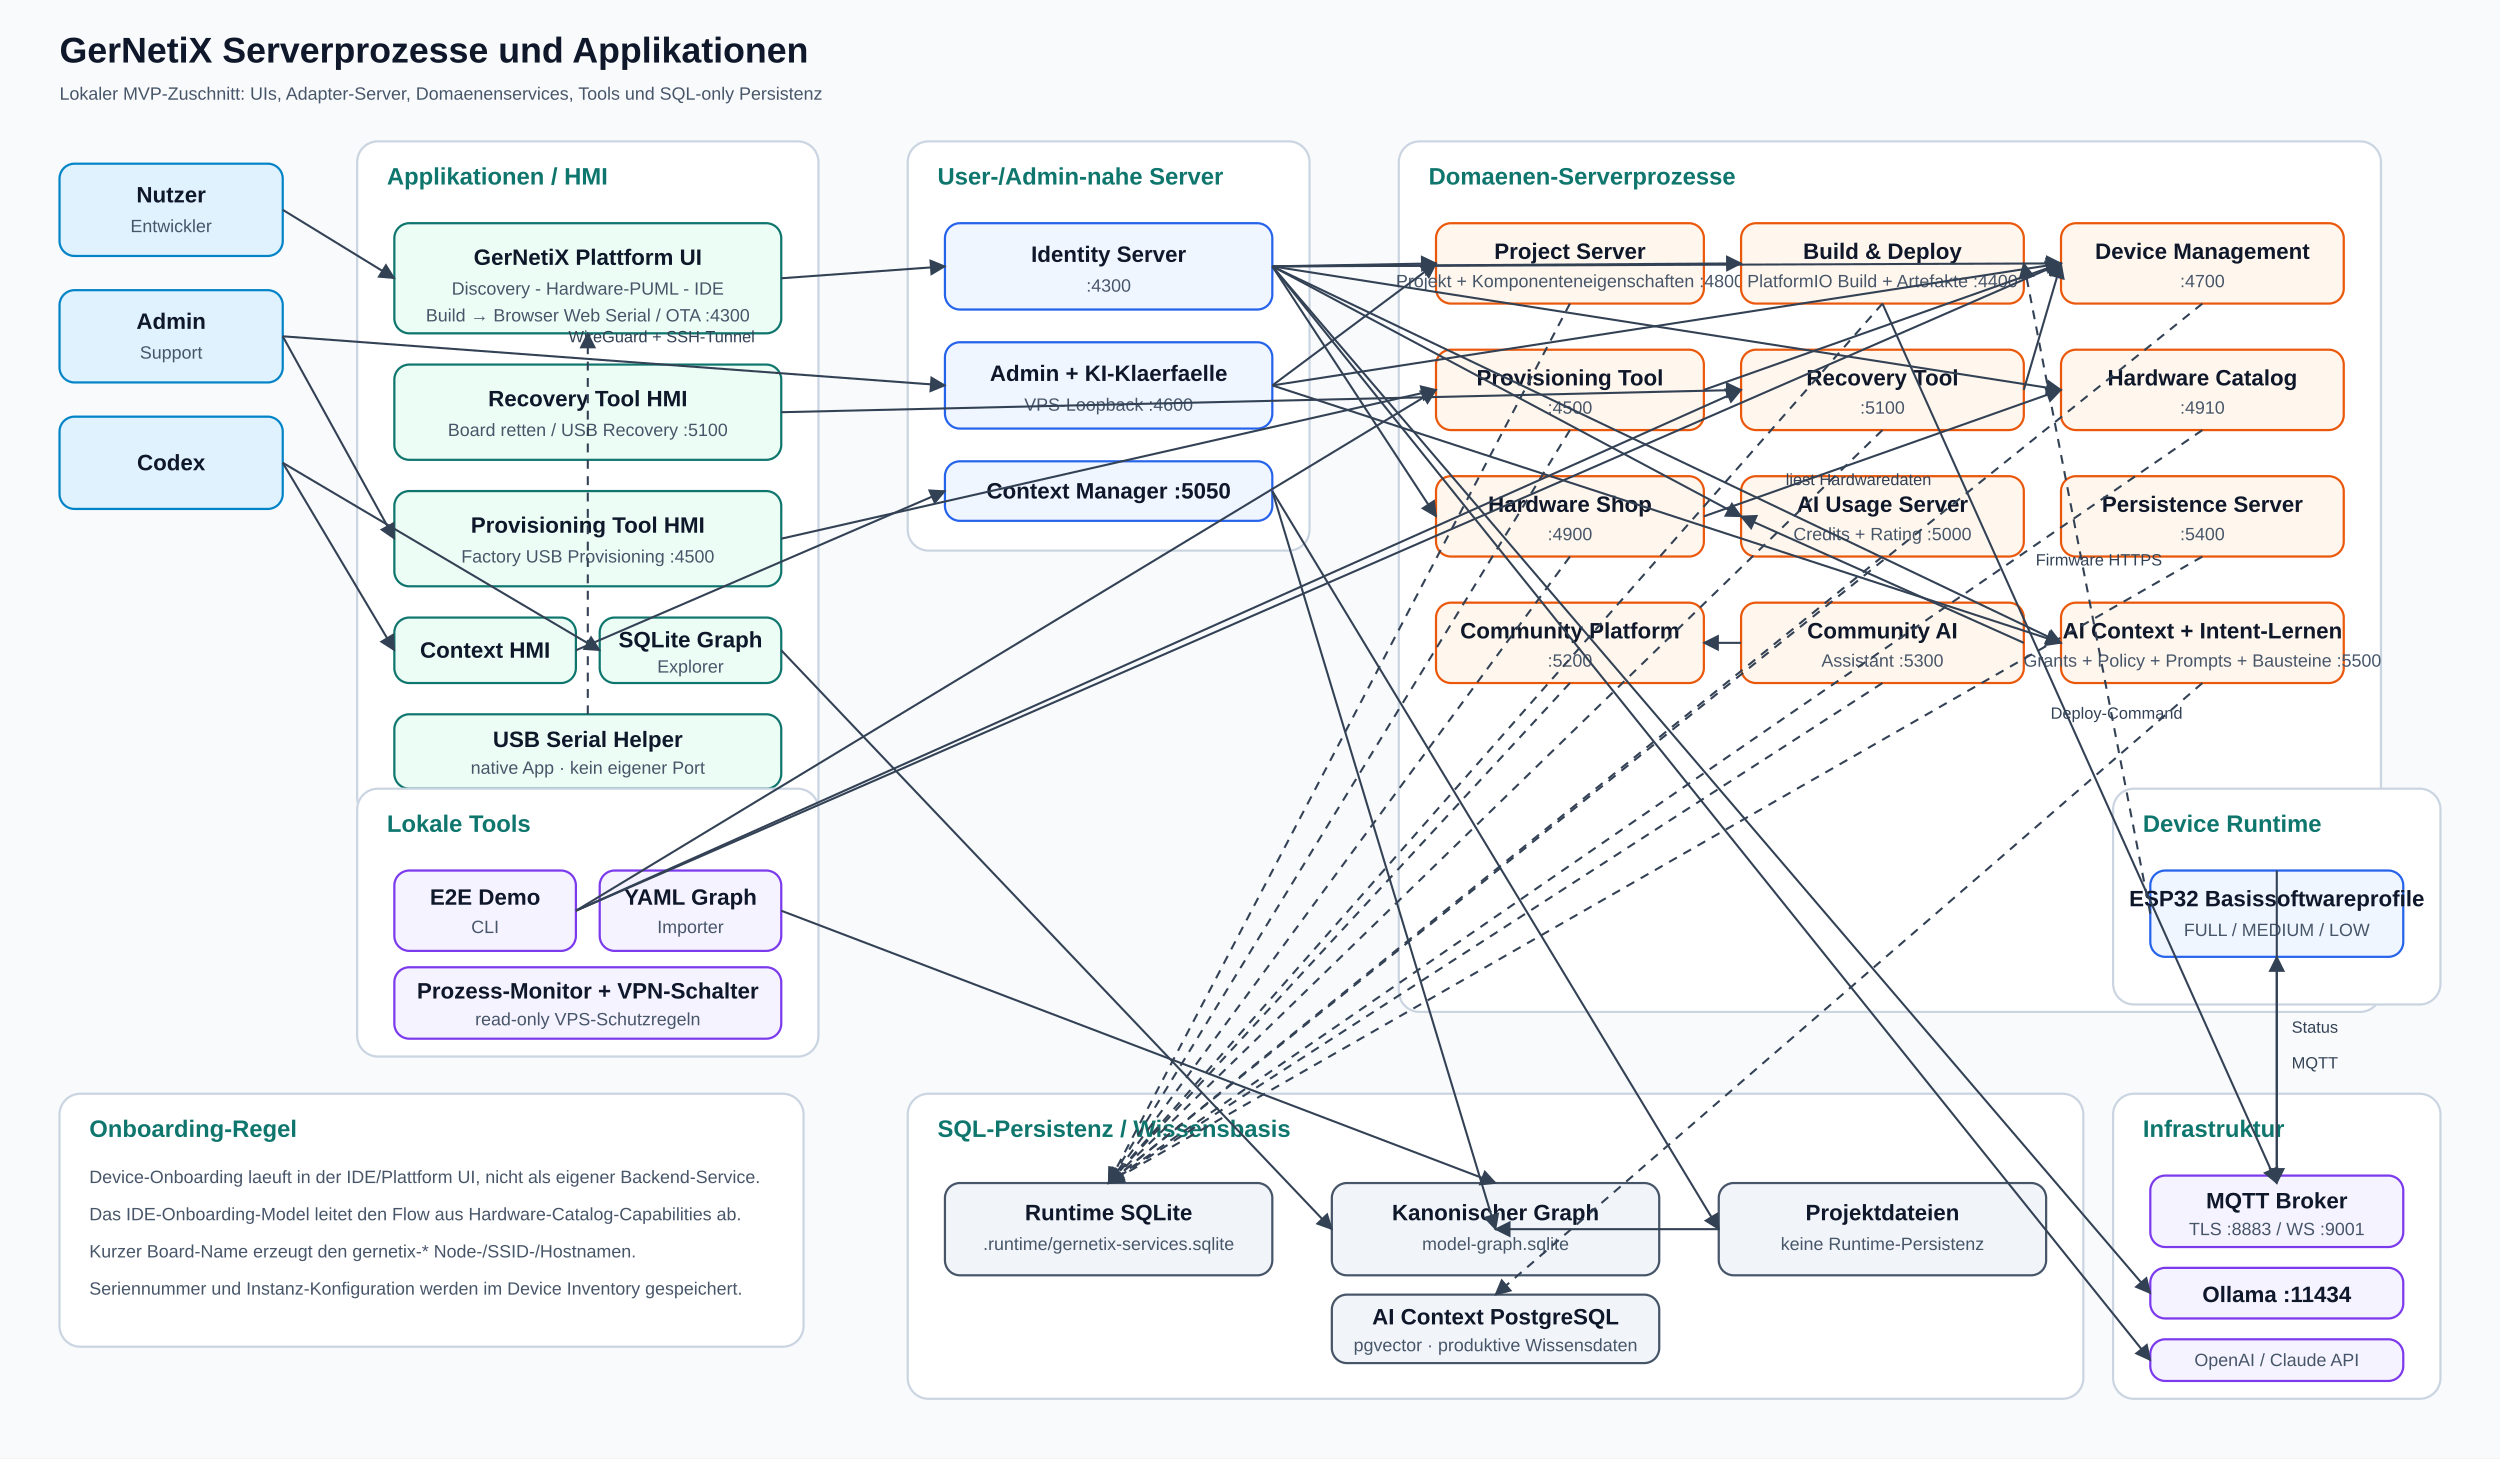
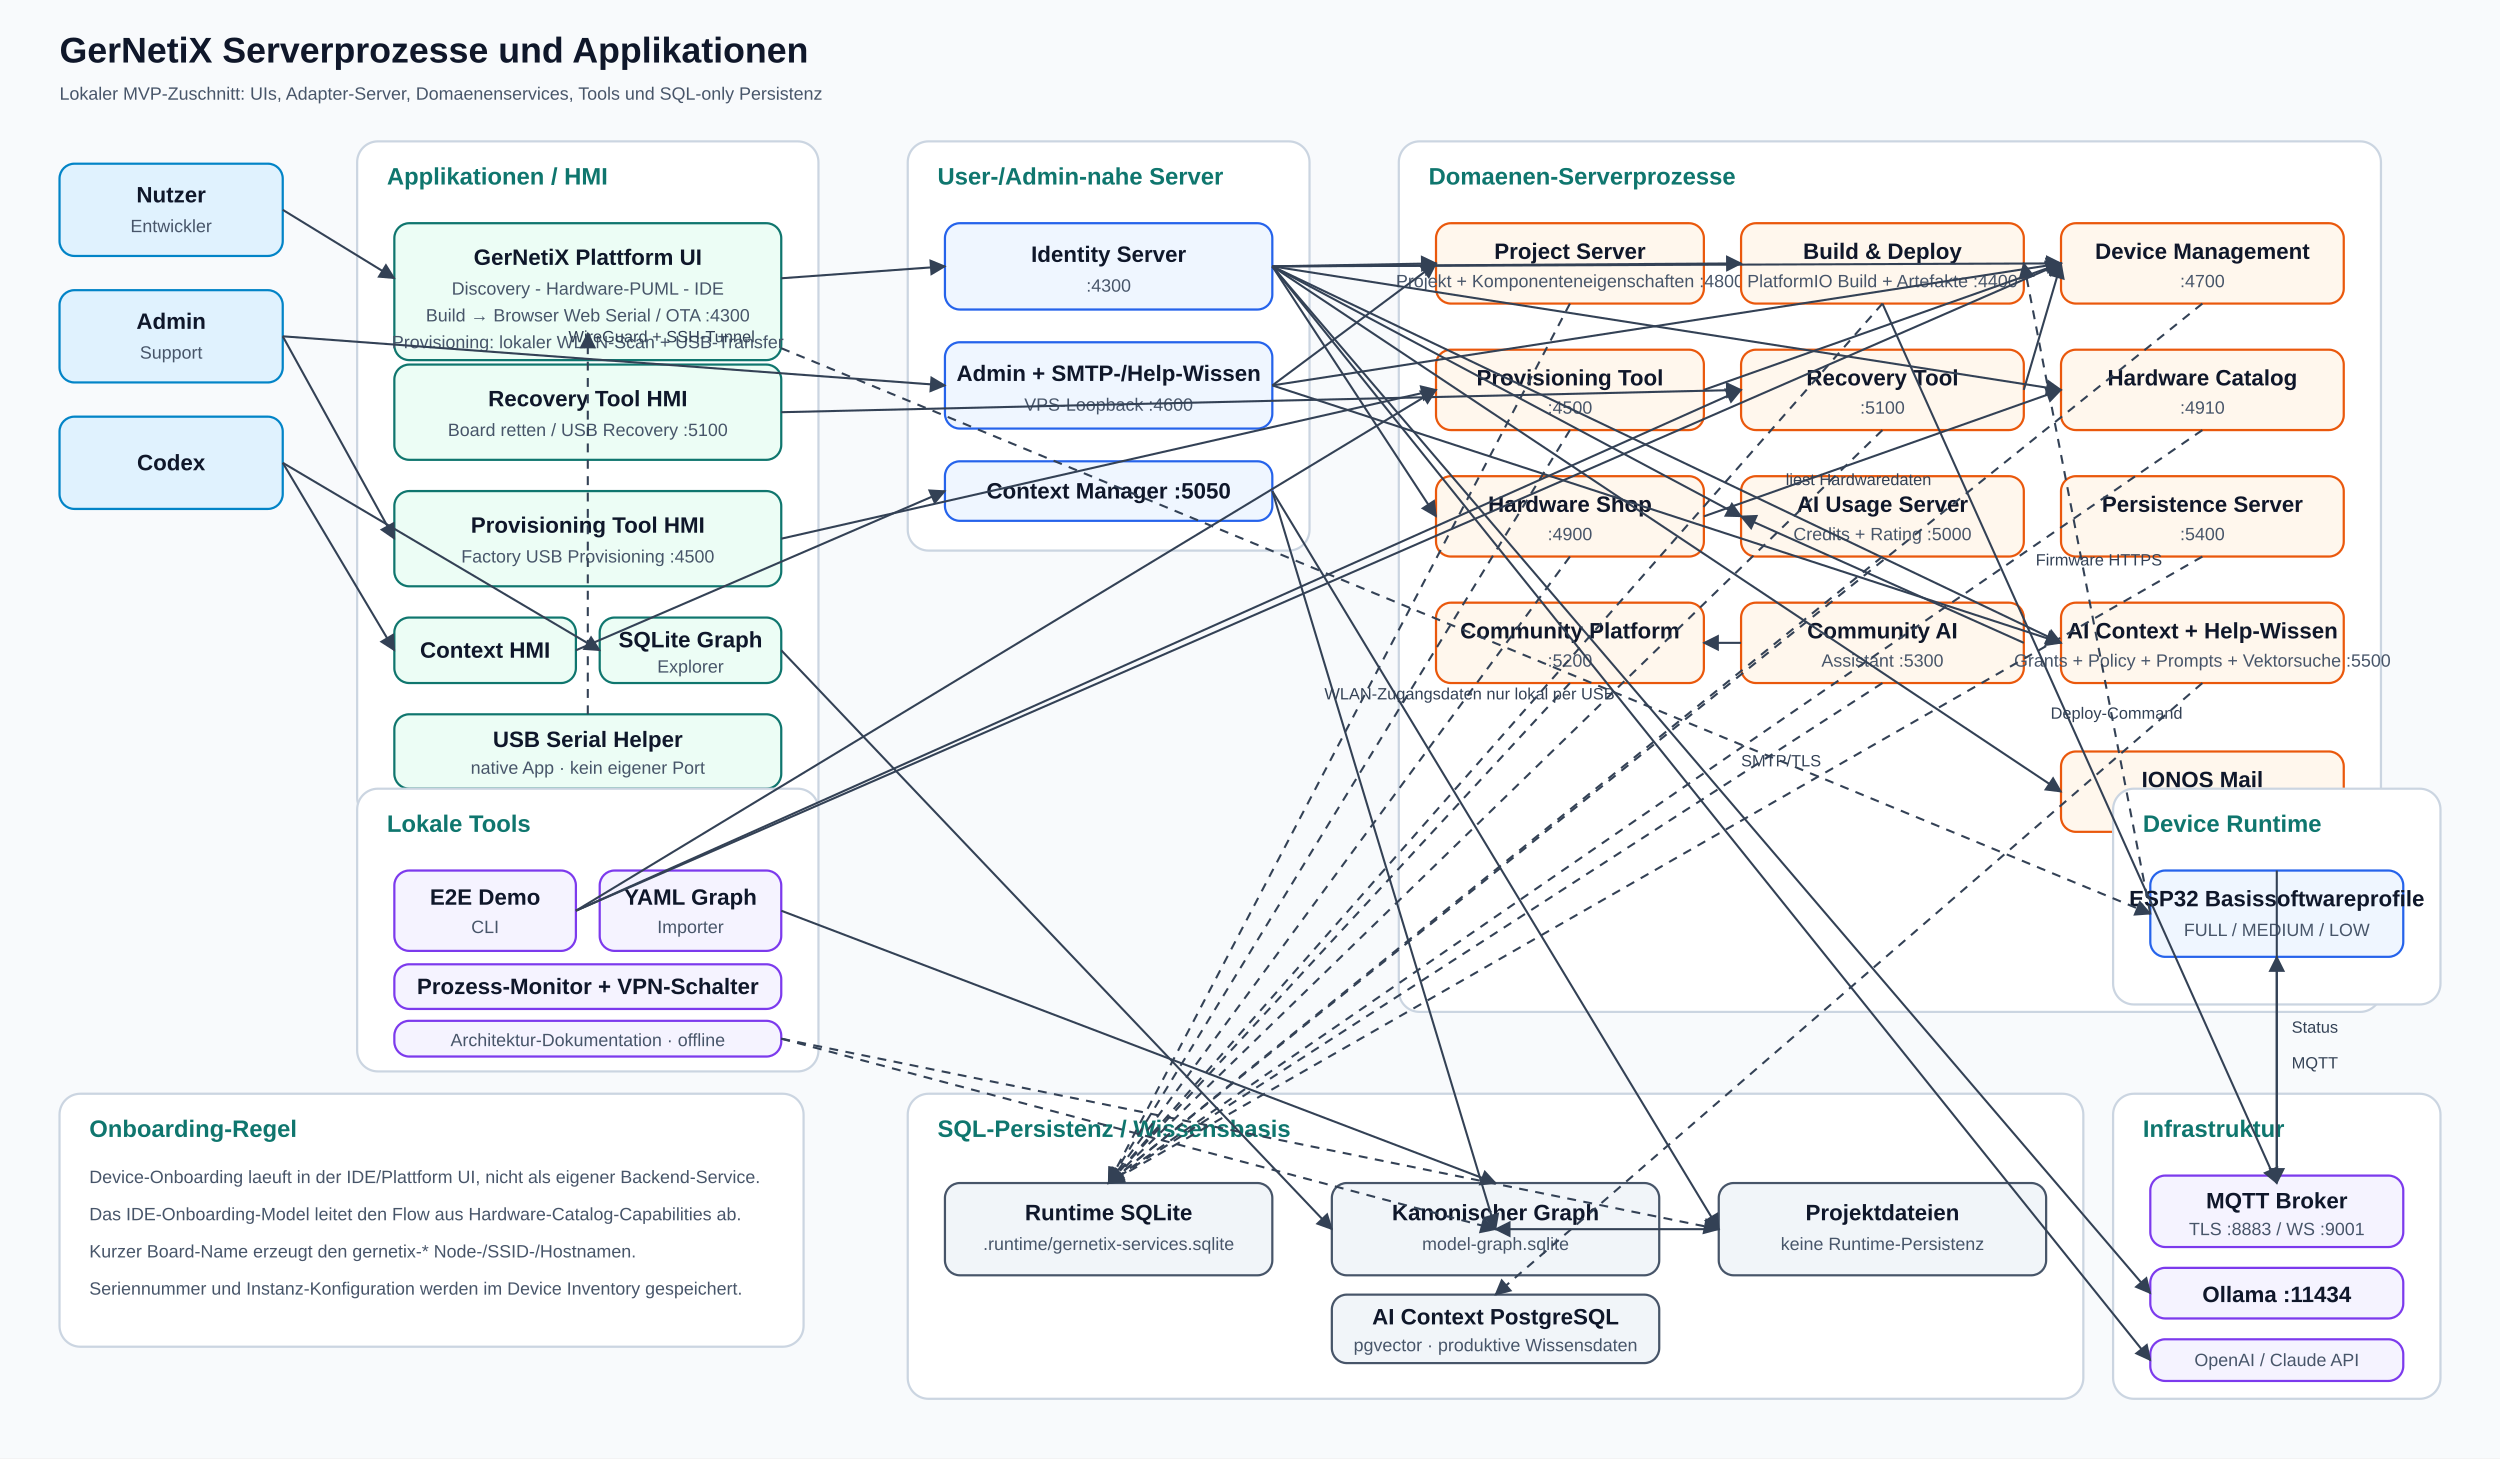
<svg xmlns="http://www.w3.org/2000/svg" width="1680" height="980" viewBox="0 0 1680 980" role="img" aria-labelledby="title desc">
  <defs>
    <marker id="arrow" viewBox="0 0 10 10" refX="9" refY="5" markerWidth="8" markerHeight="8" orient="auto-start-reverse">
      <path d="M 0 0 L 10 5 L 0 10 z" fill="#334155" />
    </marker>
    <style>
      .bg { fill: #f8fafc; }
      .cluster { fill: #ffffff; stroke: #cbd5e1; stroke-width: 1.5; rx: 14; }
      .clusterTitle { fill: #0f766e; font: 700 16px Segoe UI, Arial, sans-serif; }
      .node { fill: #ffffff; stroke: #94a3b8; stroke-width: 1.5; rx: 10; }
      .app { fill: #ecfdf5; stroke: #0f766e; }
      .edge { fill: #eff6ff; stroke: #2563eb; }
      .domain { fill: #fff7ed; stroke: #ea580c; }
      .tool { fill: #f5f3ff; stroke: #7c3aed; }
      .store { fill: #f1f5f9; stroke: #475569; }
      .actor { fill: #e0f2fe; stroke: #0284c7; }
      .titleText { fill: #0f172a; font: 700 15px Segoe UI, Arial, sans-serif; }
      .smallText { fill: #475569; font: 12px Segoe UI, Arial, sans-serif; }
      .label { fill: #334155; font: 11px Segoe UI, Arial, sans-serif; }
      .line { fill: none; stroke: #334155; stroke-width: 1.4; marker-end: url(#arrow); }
      .dashed { stroke-dasharray: 6 5; }
    </style>
  </defs>
  <rect class="bg" width="1680" height="980" />
  <text x="40" y="42" class="titleText" style="font-size:24px">GerNetiX Serverprozesse und Applikationen</text>
  <text x="40" y="67" class="smallText">Lokaler MVP-Zuschnitt: UIs, Adapter-Server, Domaenenservices, Tools und SQL-only Persistenz</text>
  <g id="actors">
    <rect class="node actor" x="40" y="110" width="150" height="62" rx="10" />
    <text class="titleText" x="115" y="136" text-anchor="middle">Nutzer</text>
    <text class="smallText" x="115" y="156" text-anchor="middle">Entwickler</text>
    <rect class="node actor" x="40" y="195" width="150" height="62" rx="10" />
    <text class="titleText" x="115" y="221" text-anchor="middle">Admin</text>
    <text class="smallText" x="115" y="241" text-anchor="middle">Support</text>
    <rect class="node actor" x="40" y="280" width="150" height="62" rx="10" />
    <text class="titleText" x="115" y="316" text-anchor="middle">Codex</text>
  </g>
  <g id="applications">
    <rect class="cluster" x="240" y="95" width="310" height="455" rx="14" />
    <text class="clusterTitle" x="260" y="124">Applikationen / HMI</text>
-     <rect class="node app" x="265" y="150" width="260" height="74" rx="10" />
+     <rect class="node app" x="265" y="150" width="260" height="92" rx="10" />
    <text class="titleText" x="395" y="178" text-anchor="middle">GerNetiX Plattform UI</text>
    <text class="smallText" x="395" y="198" text-anchor="middle">Discovery - Hardware-PUML - IDE</text>
    <text class="smallText" x="395" y="216" text-anchor="middle">Build → Browser Web Serial / OTA :4300</text>
+     <text class="smallText" x="395" y="234" text-anchor="middle">Provisioning: lokaler WLAN-Scan + USB-Transfer</text>
    <rect class="node app" x="265" y="245" width="260" height="64" rx="10" />
    <text class="titleText" x="395" y="273" text-anchor="middle">Recovery Tool HMI</text>
    <text class="smallText" x="395" y="293" text-anchor="middle">Board retten / USB Recovery :5100</text>
    <rect class="node app" x="265" y="330" width="260" height="64" rx="10" />
    <text class="titleText" x="395" y="358" text-anchor="middle">Provisioning Tool HMI</text>
    <text class="smallText" x="395" y="378" text-anchor="middle">Factory USB Provisioning :4500</text>
    <rect class="node app" x="265" y="415" width="122" height="44" rx="10" />
    <text class="titleText" x="326" y="442" text-anchor="middle">Context HMI</text>
    <rect class="node app" x="403" y="415" width="122" height="44" rx="10" />
    <text class="titleText" x="464" y="435" text-anchor="middle">SQLite Graph</text>
    <text class="smallText" x="464" y="452" text-anchor="middle">Explorer</text>
    <rect class="node app" x="265" y="480" width="260" height="50" rx="10" />
    <text class="titleText" x="395" y="502" text-anchor="middle">USB Serial Helper</text>
    <text class="smallText" x="395" y="520" text-anchor="middle">native App · kein eigener Port</text>
  </g>
  <g id="edgeServices">
    <rect class="cluster" x="610" y="95" width="270" height="275" rx="14" />
    <text class="clusterTitle" x="630" y="124">User-/Admin-nahe Server</text>
    <rect class="node edge" x="635" y="150" width="220" height="58" rx="10" />
    <text class="titleText" x="745" y="176" text-anchor="middle">Identity Server</text>
    <text class="smallText" x="745" y="196" text-anchor="middle">:4300</text>
    <rect class="node edge" x="635" y="230" width="220" height="58" rx="10" />
-     <text class="titleText" x="745" y="256" text-anchor="middle">Admin + KI-Klaerfaelle</text>
+     <text class="titleText" x="745" y="256" text-anchor="middle">Admin + SMTP-/Help-Wissen</text>
    <text class="smallText" x="745" y="276" text-anchor="middle">VPS-Loopback :4600</text>
    <rect class="node edge" x="635" y="310" width="220" height="40" rx="10" />
    <text class="titleText" x="745" y="335" text-anchor="middle">Context Manager :5050</text>
  </g>
  <g id="domainServices">
    <rect class="cluster" x="940" y="95" width="660" height="585" rx="14" />
    <text class="clusterTitle" x="960" y="124">Domaenen-Serverprozesse</text>
    <rect class="node domain" x="965" y="150" width="180" height="54" rx="10" />
    <text class="titleText" x="1055" y="174" text-anchor="middle">Project Server</text>
    <text class="smallText" x="1055" y="193" text-anchor="middle">Projekt + Komponenteneigenschaften :4800</text>
    <rect class="node domain" x="1170" y="150" width="190" height="54" rx="10" />
    <text class="titleText" x="1265" y="174" text-anchor="middle">Build &amp; Deploy</text>
    <text class="smallText" x="1265" y="193" text-anchor="middle">PlatformIO Build + Artefakte :4400</text>
    <rect class="node domain" x="1385" y="150" width="190" height="54" rx="10" />
    <text class="titleText" x="1480" y="174" text-anchor="middle">Device Management</text>
    <text class="smallText" x="1480" y="193" text-anchor="middle">:4700</text>
    <rect class="node domain" x="965" y="235" width="180" height="54" rx="10" />
    <text class="titleText" x="1055" y="259" text-anchor="middle">Provisioning Tool</text>
    <text class="smallText" x="1055" y="278" text-anchor="middle">:4500</text>
    <rect class="node domain" x="1170" y="235" width="190" height="54" rx="10" />
    <text class="titleText" x="1265" y="259" text-anchor="middle">Recovery Tool</text>
    <text class="smallText" x="1265" y="278" text-anchor="middle">:5100</text>
    <rect class="node domain" x="1385" y="235" width="190" height="54" rx="10" />
    <text class="titleText" x="1480" y="259" text-anchor="middle">Hardware Catalog</text>
    <text class="smallText" x="1480" y="278" text-anchor="middle">:4910</text>
    <rect class="node domain" x="965" y="320" width="180" height="54" rx="10" />
    <text class="titleText" x="1055" y="344" text-anchor="middle">Hardware Shop</text>
    <text class="smallText" x="1055" y="363" text-anchor="middle">:4900</text>
    <rect class="node domain" x="1170" y="320" width="190" height="54" rx="10" />
    <text class="titleText" x="1265" y="344" text-anchor="middle">AI Usage Server</text>
    <text class="smallText" x="1265" y="363" text-anchor="middle">Credits + Rating :5000</text>
    <rect class="node domain" x="1385" y="320" width="190" height="54" rx="10" />
    <text class="titleText" x="1480" y="344" text-anchor="middle">Persistence Server</text>
    <text class="smallText" x="1480" y="363" text-anchor="middle">:5400</text>
    <rect class="node domain" x="965" y="405" width="180" height="54" rx="10" />
    <text class="titleText" x="1055" y="429" text-anchor="middle">Community Platform</text>
    <text class="smallText" x="1055" y="448" text-anchor="middle">:5200</text>
    <rect class="node domain" x="1170" y="405" width="190" height="54" rx="10" />
    <text class="titleText" x="1265" y="429" text-anchor="middle">Community AI</text>
    <text class="smallText" x="1265" y="448" text-anchor="middle">Assistant :5300</text>
    <rect class="node domain" x="1385" y="405" width="190" height="54" rx="10" />
-     <text class="titleText" x="1480" y="429" text-anchor="middle">AI Context + Intent-Lernen</text>
-     <text class="smallText" x="1480" y="448" text-anchor="middle">Grants + Policy + Prompts + Bausteine :5500</text>
+     <text class="titleText" x="1480" y="429" text-anchor="middle">AI Context + Help-Wissen</text>
+     <text class="smallText" x="1480" y="448" text-anchor="middle">Grants + Policy + Prompts + Vektorsuche :5500</text>
+     <rect class="node domain" x="1385" y="505" width="190" height="54" rx="10" />
+     <text class="titleText" x="1480" y="529" text-anchor="middle">IONOS Mail</text>
+     <text class="smallText" x="1480" y="548" text-anchor="middle">SMTP/TLS</text>
  </g>
  <g id="tools">
-     <rect class="cluster" x="240" y="530" width="310" height="180" rx="14" />
+     <rect class="cluster" x="240" y="530" width="310" height="190" rx="14" />
    <text class="clusterTitle" x="260" y="559">Lokale Tools</text>
    <rect class="node tool" x="265" y="585" width="122" height="54" rx="10" />
    <text class="titleText" x="326" y="608" text-anchor="middle">E2E Demo</text>
    <text class="smallText" x="326" y="627" text-anchor="middle">CLI</text>
    <rect class="node tool" x="403" y="585" width="122" height="54" rx="10" />
    <text class="titleText" x="464" y="608" text-anchor="middle">YAML Graph</text>
    <text class="smallText" x="464" y="627" text-anchor="middle">Importer</text>
-     <rect class="node tool" x="265" y="650" width="260" height="48" rx="10" />
-     <text class="titleText" x="395" y="671" text-anchor="middle">Prozess-Monitor + VPN-Schalter</text>
-     <text class="smallText" x="395" y="689" text-anchor="middle">read-only VPS-Schutzregeln</text>
+     <rect class="node tool" x="265" y="648" width="260" height="30" rx="10" />
+     <text class="titleText" x="395" y="668" text-anchor="middle">Prozess-Monitor + VPN-Schalter</text>
+     <rect class="node tool" x="265" y="686" width="260" height="24" rx="10" />
+     <text class="smallText" x="395" y="703" text-anchor="middle">Architektur-Dokumentation · offline</text>
  </g>
  <g id="deviceRuntime">
    <rect class="cluster" x="1420" y="530" width="220" height="145" rx="14" />
    <text class="clusterTitle" x="1440" y="559">Device Runtime</text>
    <rect class="node edge" x="1445" y="585" width="170" height="58" rx="10" />
    <text class="titleText" x="1530" y="609" text-anchor="middle">ESP32 Basissoftwareprofile</text>
    <text class="smallText" x="1530" y="629" text-anchor="middle">FULL / MEDIUM / LOW</text>
  </g>
  <g id="platformInfrastructure">
    <rect class="cluster" x="1420" y="735" width="220" height="205" rx="14" />
    <text class="clusterTitle" x="1440" y="764">Infrastruktur</text>
    <rect class="node tool" x="1445" y="790" width="170" height="48" rx="10" />
    <text class="titleText" x="1530" y="812" text-anchor="middle">MQTT Broker</text>
    <text class="smallText" x="1530" y="830" text-anchor="middle">TLS :8883 / WS :9001</text>
    <rect class="node tool" x="1445" y="852" width="170" height="34" rx="10" />
    <text class="titleText" x="1530" y="875" text-anchor="middle">Ollama :11434</text>
    <rect class="node tool" x="1445" y="900" width="170" height="28" rx="10" />
    <text class="smallText" x="1530" y="918" text-anchor="middle">OpenAI / Claude API</text>
  </g>
  <g id="storage">
    <rect class="cluster" x="610" y="735" width="790" height="205" rx="14" />
    <text class="clusterTitle" x="630" y="764">SQL-Persistenz / Wissensbasis</text>
    <rect class="node store" x="635" y="795" width="220" height="62" rx="10" />
    <text class="titleText" x="745" y="820" text-anchor="middle">Runtime SQLite</text>
    <text class="smallText" x="745" y="840" text-anchor="middle">.runtime/gernetix-services.sqlite</text>
    <rect class="node store" x="895" y="795" width="220" height="62" rx="10" />
    <text class="titleText" x="1005" y="820" text-anchor="middle">Kanonischer Graph</text>
    <text class="smallText" x="1005" y="840" text-anchor="middle">model-graph.sqlite</text>
    <rect class="node store" x="1155" y="795" width="220" height="62" rx="10" />
    <text class="titleText" x="1265" y="820" text-anchor="middle">Projektdateien</text>
    <text class="smallText" x="1265" y="840" text-anchor="middle">keine Runtime-Persistenz</text>
    <rect class="node store" x="895" y="870" width="220" height="46" rx="10" />
    <text class="titleText" x="1005" y="890" text-anchor="middle">AI Context PostgreSQL</text>
    <text class="smallText" x="1005" y="908" text-anchor="middle">pgvector · produktive Wissensdaten</text>
  </g>
  <path class="line" d="M 190 141 L 265 187" />
  <path class="line" d="M 190 226 L 265 362" />
  <path class="line" d="M 190 226 L 635 259" />
  <text class="label" x="382" y="230">WireGuard + SSH-Tunnel</text>
  <path class="line" d="M 190 311 L 265 437" />
  <path class="line" d="M 190 311 L 403 437" />
  <path class="line" d="M 525 187 L 635 179" />
+   <path class="line dashed" d="M 525 234 L 1445 614" />
+   <text class="label" x="890" y="470">WLAN-Zugangsdaten nur lokal per USB</text>
  <path class="line dashed" d="M 395 480 L 395 224" />
  <path class="line" d="M 525 277 L 1170 262" />
  <path class="line" d="M 525 362 L 965 262" />
  <path class="line" d="M 387 437 L 635 330" />
  <path class="line" d="M 525 437 L 895 826" />
  <path class="line" d="M 855 179 L 965 177" />
  <path class="line" d="M 855 179 L 1170 177" />
  <path class="line" d="M 855 179 L 1385 177" />
  <path class="line" d="M 855 179 L 1385 262" />
  <path class="line" d="M 855 179 L 965 347" />
  <path class="line" d="M 855 179 L 1170 347" />
  <path class="line" d="M 855 179 L 1385 432" />
+   <path class="line" d="M 855 179 L 1385 532" />
+   <text class="label" x="1170" y="515">SMTP/TLS</text>
  <path class="line" d="M 855 179 L 1445 869" />
  <path class="line" d="M 855 179 L 1445 914" />
  <path class="line" d="M 855 259 L 1385 177" />
  <path class="line" d="M 855 259 L 965 177" />
  <path class="line" d="M 855 259 L 1385 432" />
  <path class="line" d="M 855 330 L 1155 826" />
  <path class="line" d="M 855 330 L 1005 826" />
  <path class="line" d="M 1145 347 L 1385 262" />
  <text class="label" x="1200" y="326">liest Hardwaredaten</text>
  <path class="line" d="M 1145 262 L 1385 177" />
  <path class="line" d="M 1360 262 L 1385 177" />
  <path class="line" d="M 1360 432 L 1170 347" />
  <path class="line" d="M 1170 432 L 1145 432" />
  <path class="line" d="M 1265 204 L 1530 795" />
  <text class="label" x="1378" y="483">Deploy-Command</text>
  <path class="line" d="M 1530 795 L 1530 643" />
  <text class="label" x="1540" y="718">MQTT</text>
  <path class="line" d="M 1530 585 L 1530 795" />
  <text class="label" x="1540" y="694">Status</text>
  <path class="line dashed" d="M 1445 614 L 1360 177" />
  <text class="label" x="1368" y="380">Firmware HTTPS</text>
  <path class="line dashed" d="M 1055 204 L 745 795" />
  <path class="line dashed" d="M 1265 204 L 745 795" />
  <path class="line dashed" d="M 1480 204 L 745 795" />
  <path class="line dashed" d="M 1055 289 L 745 795" />
  <path class="line dashed" d="M 1265 289 L 745 795" />
  <path class="line dashed" d="M 1480 289 L 745 795" />
  <path class="line dashed" d="M 1055 374 L 745 795" />
  <path class="line dashed" d="M 1265 374 L 745 795" />
  <path class="line dashed" d="M 1480 374 L 745 795" />
  <path class="line dashed" d="M 1055 459 L 745 795" />
  <path class="line dashed" d="M 1265 459 L 745 795" />
  <path class="line dashed" d="M 1480 459 L 1005 870" />
  <path class="line" d="M 387 612 L 965 262" />
  <path class="line" d="M 387 612 L 1170 262" />
  <path class="line" d="M 387 612 L 1385 177" />
  <path class="line" d="M 525 612 L 1005 795" />
+   <path class="line dashed" d="M 525 698 L 1005 826" />
+   <path class="line dashed" d="M 525 698 L 1155 826" />
  <path class="line" d="M 1155 826 L 1005 826" />
  <g id="legend">
    <rect class="cluster" x="40" y="735" width="500" height="170" rx="14" />
    <text class="clusterTitle" x="60" y="764">Onboarding-Regel</text>
    <text class="smallText" x="60" y="795">Device-Onboarding laeuft in der IDE/Plattform UI, nicht als eigener Backend-Service.</text>
    <text class="smallText" x="60" y="820">Das IDE-Onboarding-Model leitet den Flow aus Hardware-Catalog-Capabilities ab.</text>
    <text class="smallText" x="60" y="845">Kurzer Board-Name erzeugt den gernetix-* Node-/SSID-/Hostnamen.</text>
    <text class="smallText" x="60" y="870">Seriennummer und Instanz-Konfiguration werden im Device Inventory gespeichert.</text>
  </g>
</svg>
